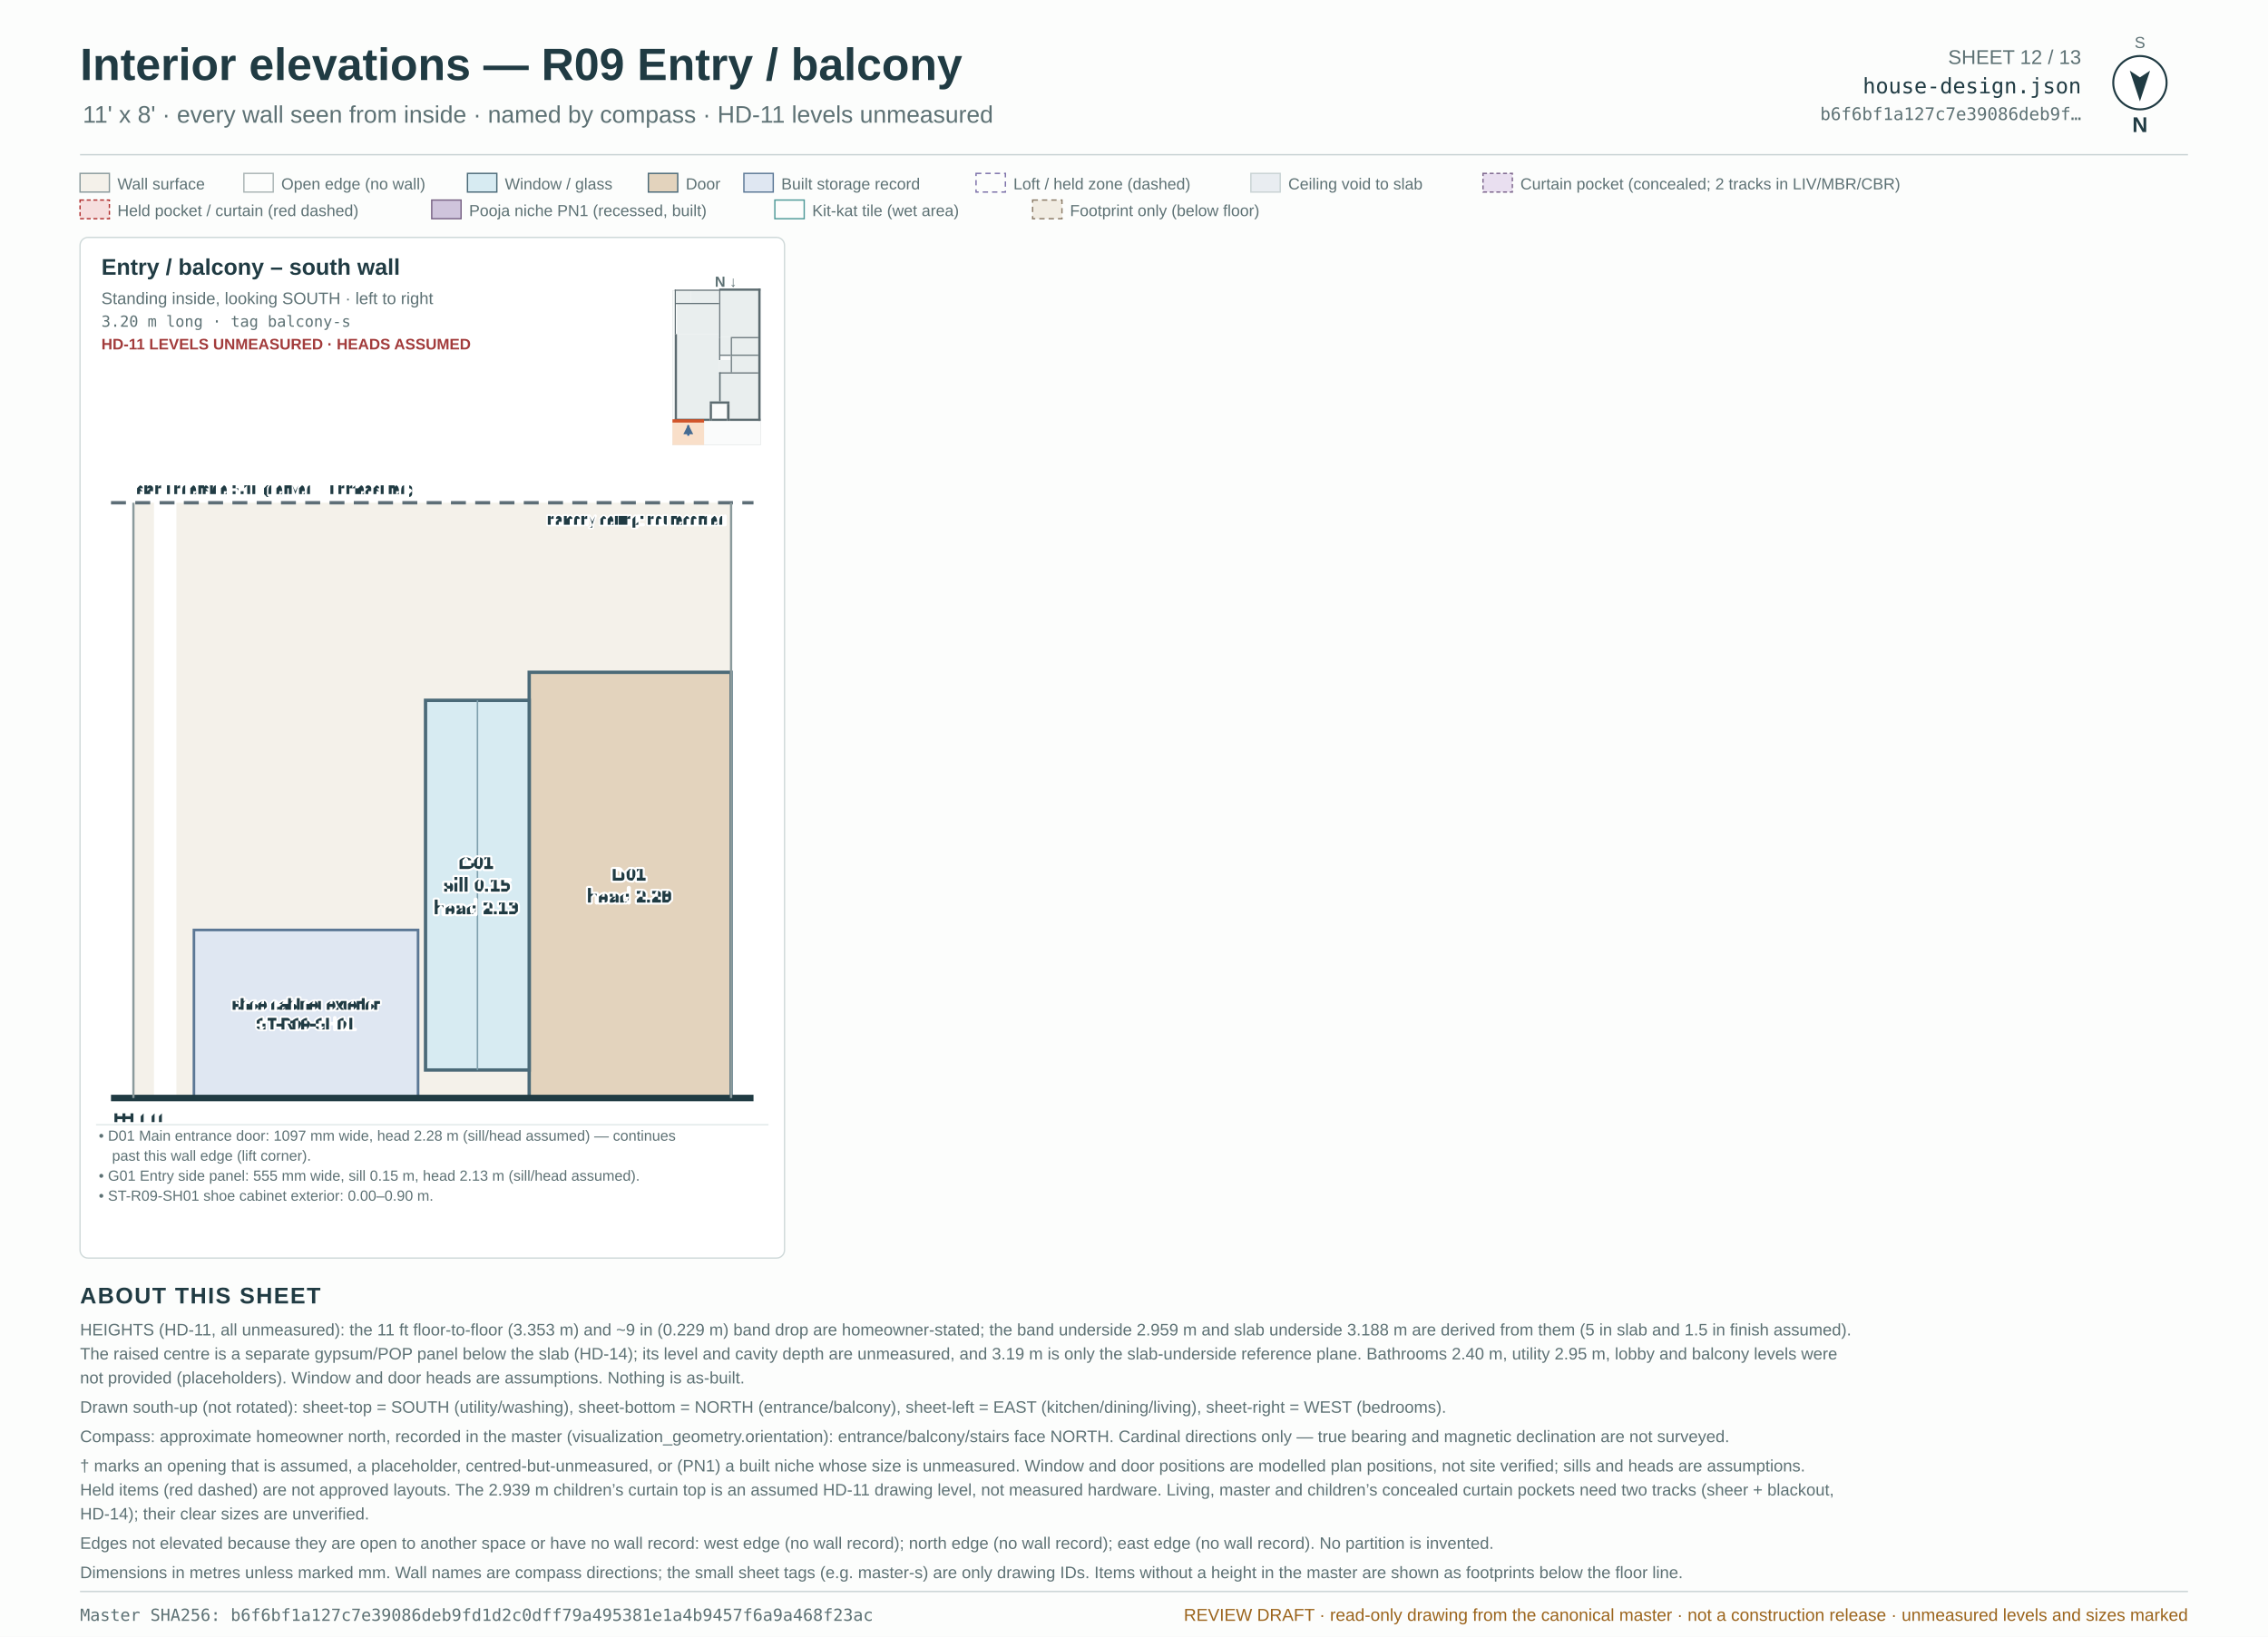
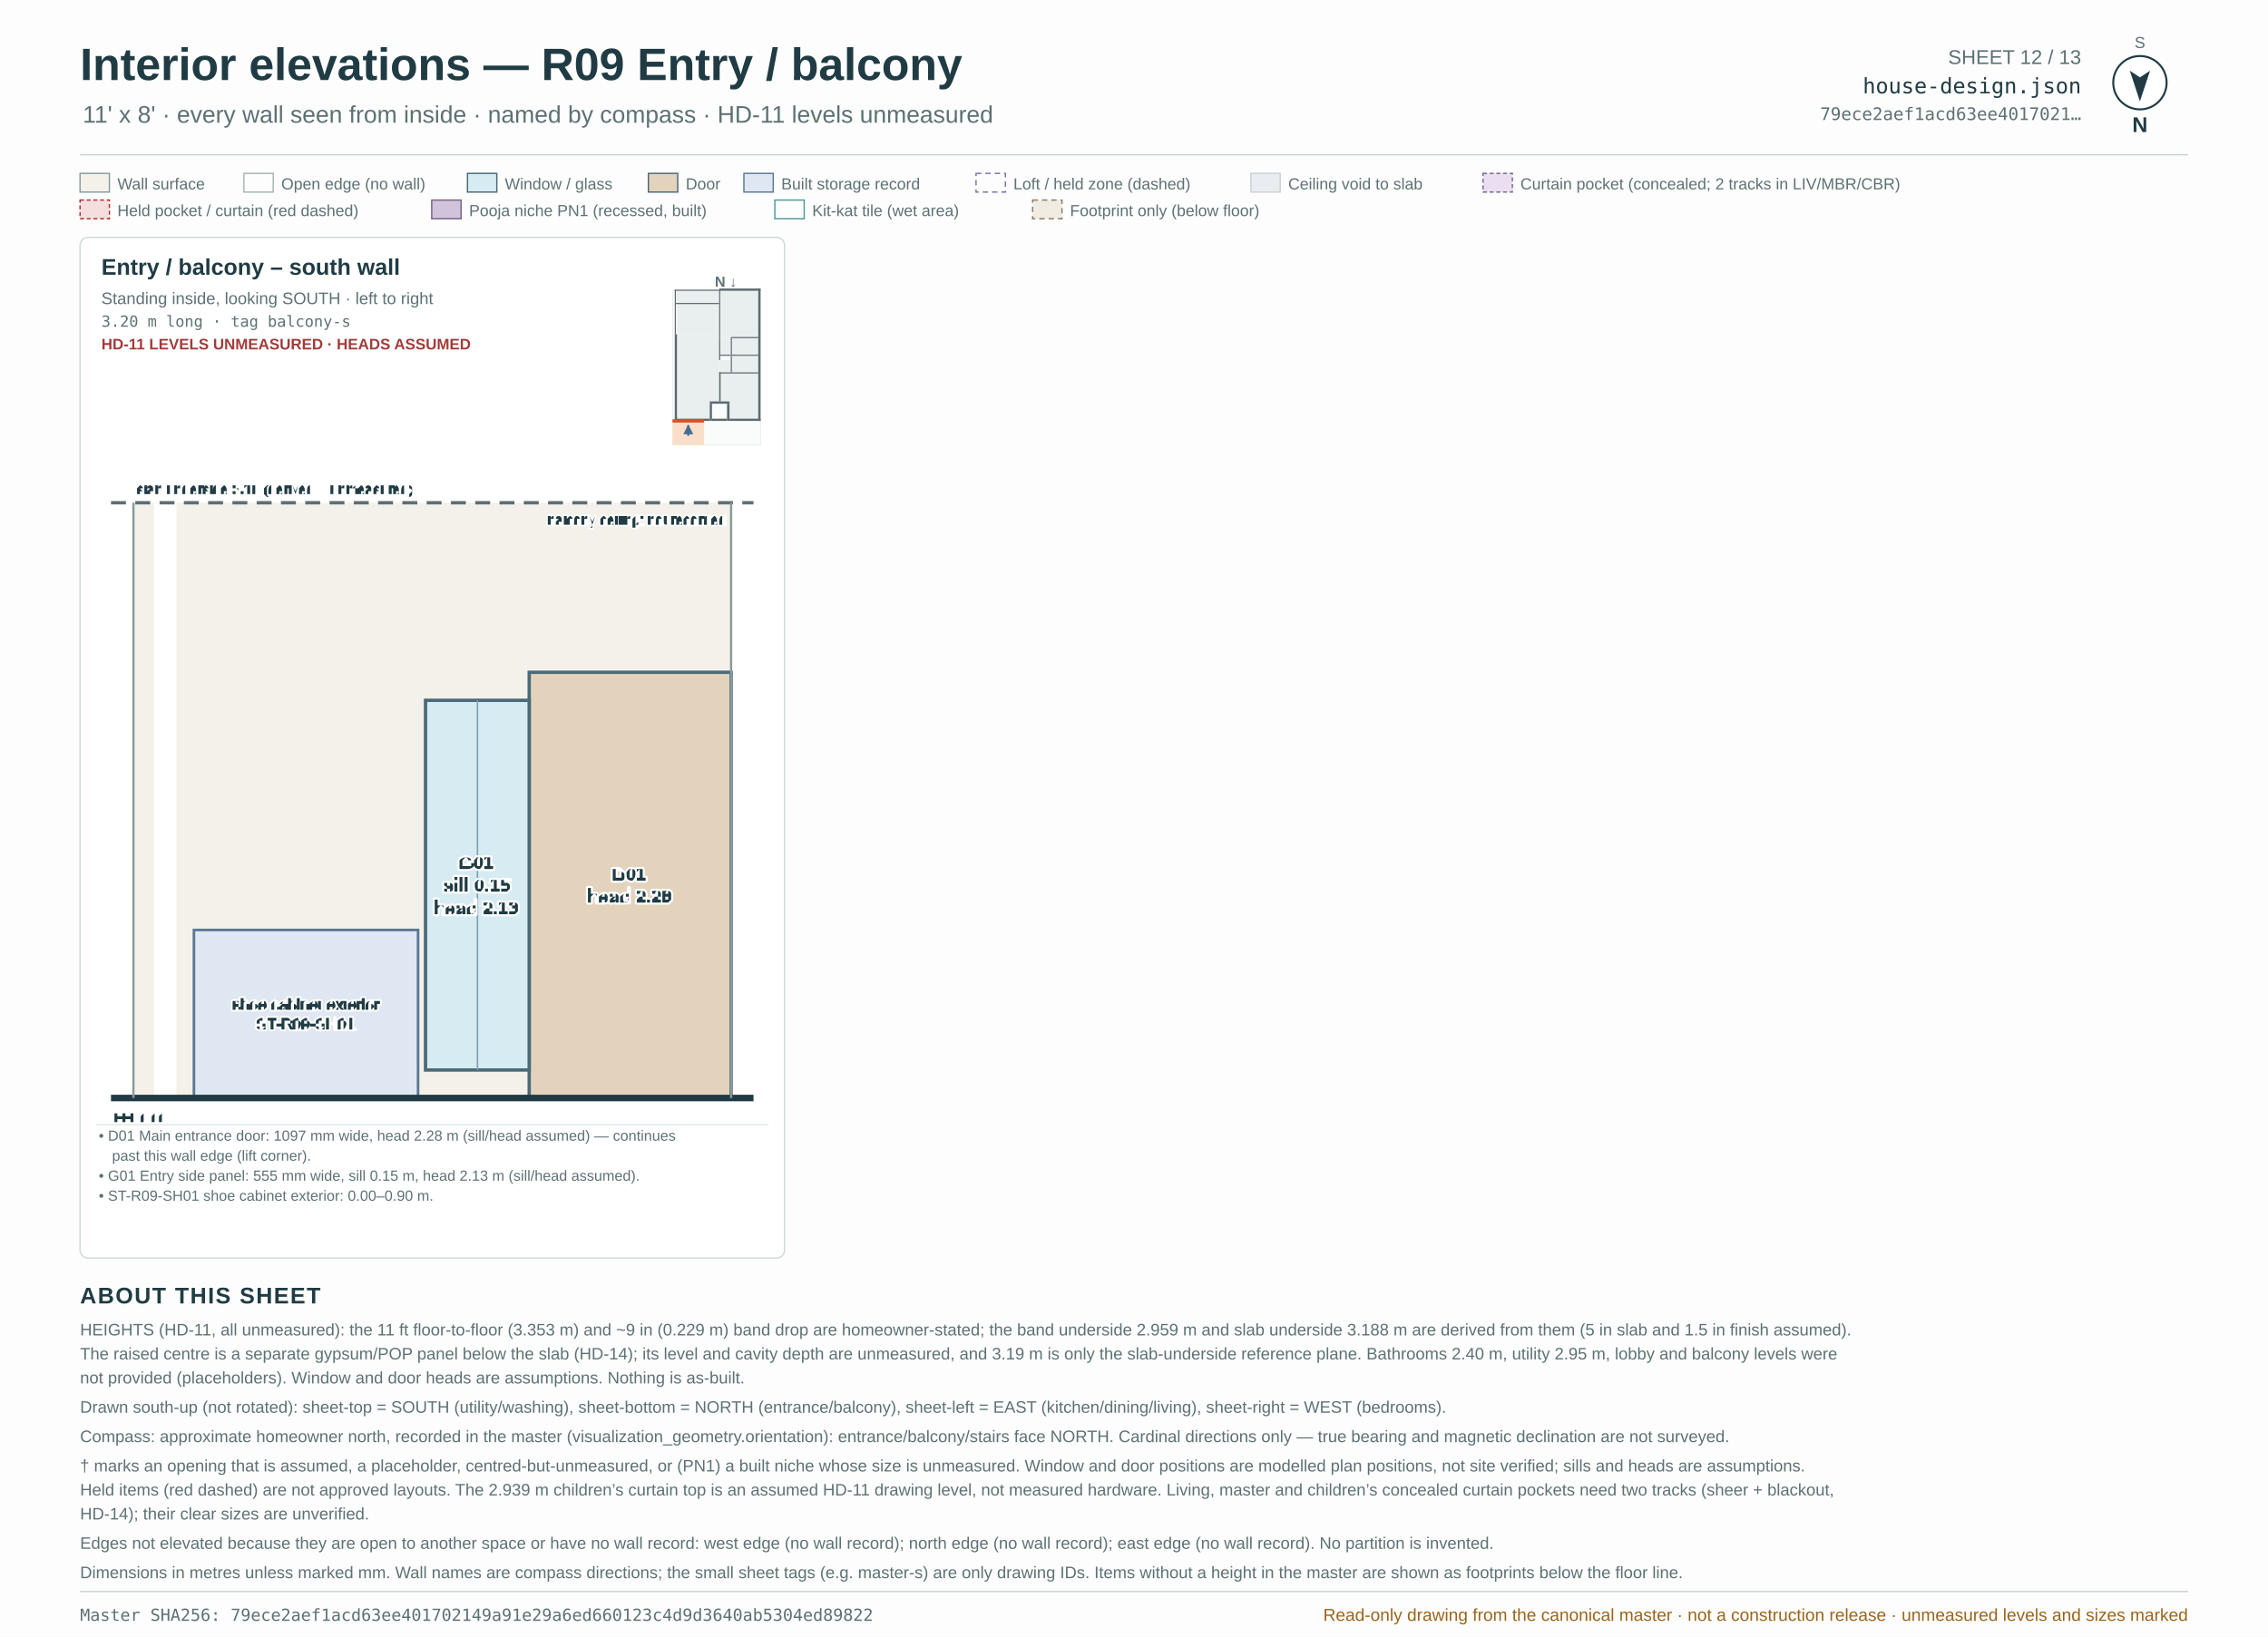
<svg xmlns="http://www.w3.org/2000/svg" width="1700" height="1227.278" viewBox="0 0 1700 1227.278" role="img" aria-labelledby="t d">
  <defs>
    <pattern id="hold" width=".10" height=".10" patternUnits="userSpaceOnUse" patternTransform="rotate(45)">
      <rect width=".10" height=".10" fill="#fbf0d7" />
      <path d="M0 0V.10" stroke="#cf9a43" stroke-width=".02" />
    </pattern>
    <pattern id="zone" width=".09" height=".09" patternUnits="userSpaceOnUse" patternTransform="rotate(-45)">
      <rect width=".09" height=".09" fill="#eaf0f7" />
      <path d="M0 0V.09" stroke="#a9bdd6" stroke-width=".011" />
    </pattern>
    <pattern id="loft" width=".08" height=".08" patternUnits="userSpaceOnUse" patternTransform="rotate(45)">
      <rect width=".08" height=".08" fill="#f2f0f8" />
      <path d="M0 0V.08" stroke="#b9b1d3" stroke-width=".010" />
    </pattern>
    <pattern id="beam" width=".08" height=".08" patternUnits="userSpaceOnUse" patternTransform="rotate(45)">
      <rect width=".08" height=".08" fill="#ecd9bd" />
      <path d="M0 0V.08" stroke="#c49a5c" stroke-width=".012" />
    </pattern>
    <pattern id="feature" width=".06" height=".06" patternUnits="userSpaceOnUse" patternTransform="rotate(90)">
      <rect width=".06" height=".06" fill="#bfe0dc" />
      <path d="M0 0V.06" stroke="#5aa39b" stroke-width=".012" />
    </pattern>
    <pattern id="plain" width=".15" height=".15" patternUnits="userSpaceOnUse">
      <rect width=".15" height=".15" fill="#f3f6f6" />
      <path d="M0 0H.15V.15" fill="none" stroke="#d6dfdf" stroke-width=".006" />
    </pattern>
    <pattern id="nowall" width=".12" height=".12" patternUnits="userSpaceOnUse" patternTransform="rotate(45)">
      <rect width=".12" height=".12" fill="#fafafa" />
      <path d="M0 0V.12" stroke="#d9d9d9" stroke-width=".008" />
    </pattern>
    <marker id="arrow" viewBox="0 0 10 10" refX="9" refY="5" markerWidth="5" markerHeight="5" orient="auto-start-reverse">
      <path d="M0 0L10 5L0 10z" fill="#466c92" />
    </marker>
  </defs>
  <style>text{font-family:"Segoe UI",Arial,sans-serif;fill:#203b43}
.mono{font-family:Consolas,monospace}.muted{fill:#5d7174}.green{fill:#266c5c}.blue{fill:#3d6288}.amber{fill:#9b641c}.red{fill:#a23b3b}
.title{font-size:34px;font-weight:600}.sub{font-size:18px}.sect{font-size:17px;font-weight:650;letter-spacing:1px}
.halo{paint-order:stroke;stroke:#fff;stroke-linejoin:round}</style>
  <rect width="1700" height="1227.278" fill="#fcfdfc" />
  <text x="60.00" y="60.00" font-size="34" class="title" text-anchor="start">Interior elevations — R09 Entry / balcony</text>
  <text x="62.00" y="92.00" font-size="18" class="muted sub" text-anchor="start">11' x 8' · every wall seen from inside · named by compass · HD-11 levels unmeasured</text>
  <text x="1560.00" y="48.00" font-size="15" class="muted" text-anchor="end">SHEET 12 / 13</text>
  <text x="1560.00" y="70.00" font-size="16" class="mono" text-anchor="end">house-design.json</text>
-   <text x="1560.00" y="90.00" font-size="13" class="mono muted" text-anchor="end">b6f6bf1a127c7e39086deb9f…</text>
+   <text x="1560.00" y="90.00" font-size="13" class="mono muted" text-anchor="end">79ece2aef1acd63ee4017021…</text>
  <g id="north-arrow" data-north="sheet-bottom" transform="translate(1604 62)">
    <circle r="20" fill="#fff" stroke="#203b43" stroke-width="1.5" />
    <path d="M0 14L7.6 -9.0L0 -4.0L-7.6 -9.0Z" fill="#203b43" />
    <text y="37" font-size="16" font-weight="700" text-anchor="middle">N</text>
    <text y="-26" font-size="12" class="muted" text-anchor="middle">S</text>
  </g>
  <path d="M60 116H1640" stroke="#c8d2d3" />
  <rect x="60" y="130" width="22" height="14" fill="#f4f1ea" stroke="#8a9a9c" />
  <text x="88.00" y="142.00" font-size="12" class="muted" text-anchor="start">Wall surface</text>
  <rect x="182.8" y="130" width="22" height="14" fill="url(#nowall)" stroke="#a9b4b4" />
  <text x="210.80" y="142.00" font-size="12" class="muted" text-anchor="start">Open edge (no wall)</text>
  <rect x="350.4" y="130" width="22" height="14" fill="#d7ebf2" stroke="#4b6a78" />
  <text x="378.40" y="142.00" font-size="12" class="muted" text-anchor="start">Window / glass</text>
  <rect x="486" y="130" width="22" height="14" fill="#e3d3bd" stroke="#4b6a78" />
  <text x="514.00" y="142.00" font-size="12" class="muted" text-anchor="start">Door</text>
  <rect x="557.6" y="130" width="22" height="14" fill="#dfe7f2" stroke="#5b7795" />
  <text x="585.60" y="142.00" font-size="12" class="muted" text-anchor="start">Built storage record</text>
  <rect x="731.6" y="130" width="22" height="14" fill="url(#loft)" stroke="#7a6fa8" stroke-dasharray="4 3" />
  <text x="759.60" y="142.00" font-size="12" class="muted" text-anchor="start">Loft / held zone (dashed)</text>
  <rect x="937.6" y="130" width="22" height="14" fill="#e9edf1" stroke="#c8d2d3" />
  <text x="965.60" y="142.00" font-size="12" class="muted" text-anchor="start">Ceiling void to slab</text>
  <rect x="1111.6" y="130" width="22" height="14" fill="#e9dff0" stroke="#7c658c" stroke-dasharray="3 2" />
  <text x="1139.60" y="142.00" font-size="12" class="muted" text-anchor="start">Curtain pocket (concealed; 2 tracks in LIV/MBR/CBR)</text>
  <rect x="60" y="150" width="22" height="14" fill="#f6dede" stroke="#b02f2f" stroke-dasharray="3 2" />
  <text x="88.00" y="162.00" font-size="12" class="muted" text-anchor="start">Held pocket / curtain (red dashed)</text>
  <rect x="323.6" y="150" width="22" height="14" fill="#cfc4dc" stroke="#786385" />
  <text x="351.60" y="162.00" font-size="12" class="muted" text-anchor="start">Pooja niche PN1 (recessed, built)</text>
  <rect x="580.8" y="150" width="22" height="14" fill="url(#feature)" stroke="#4f9a98" />
  <text x="608.80" y="162.00" font-size="12" class="muted" text-anchor="start">Kit-kat tile (wet area)</text>
  <rect x="774" y="150" width="22" height="14" fill="#f1ece2" stroke="#8a7a66" stroke-dasharray="4 3" />
  <text x="802.00" y="162.00" font-size="12" class="muted" text-anchor="start">Footprint only (below floor)</text>
  <g data-panel-id="balcony-s" data-room-id="balcony" data-wall-dir="S">
    <rect x="60" y="178" width="528.056" height="765.278" fill="#fff" stroke="#cfd9d9" rx="6" />
    <text x="76.00" y="206.00" font-size="17" class="" text-anchor="start" font-weight="600">Entry / balcony – south wall</text>
    <text x="76.00" y="228.00" font-size="12.5" class="muted" text-anchor="start">Standing inside, looking SOUTH · left to right</text>
    <text x="76.00" y="245.00" font-size="11.5" class="muted mono" text-anchor="start">3.20 m long · tag balcony-s</text>
    <text x="76.00" y="262.00" font-size="11.5" class="red" text-anchor="start" font-weight="700">HD-11 LEVELS UNMEASURED · HEADS ASSUMED</text>
    <g data-keyplan="balcony-s" transform="translate(504.06 218.00) scale(7.4) translate(-0.2277 -0.2246)">
      <rect x="0.228" y="0.225" width="8.919" height="15.628" fill="#fafbfb" stroke="#d5dddd" stroke-width="0.04" />
      <path d="M0.57 0.228L2.094 0.228L2.094 1.461L0.57 1.461Z" fill="#e9eeee" stroke="none" stroke-width="0" />
      <path d="M2.094 0.228L4.955 0.228L4.955 1.461L2.094 1.461Z" fill="#e9eeee" stroke="none" stroke-width="0" />
      <path d="M0.685 1.576L4.955 1.576L4.955 4.623L0.685 4.623Z" fill="#e9eeee" stroke="none" stroke-width="0" />
      <path d="M0.685 4.623L4.955 4.623L4.955 7.706L0.685 7.706Z" fill="#e9eeee" stroke="none" stroke-width="0" />
      <path d="M0.685 7.706L4.955 7.706L4.955 11.445L4.001 11.445L4.001 13.185L0.685 13.185Z" fill="#e9eeee" stroke="none" stroke-width="0" />
      <path d="M5.064 0.225L8.915 0.225L8.915 4.912L5.064 4.912Z" fill="#e9eeee" stroke="none" stroke-width="0" />
      <path d="M5.064 4.912L6.136 4.912L6.136 6.704L5.064 6.704Z" fill="#e9eeee" stroke="none" stroke-width="0" />
      <path d="M4.955 7.245L6.136 7.245L6.136 8.495L4.955 8.495Z" fill="#e9eeee" stroke="none" stroke-width="0" />
      <path d="M5.105 8.612L8.915 8.612L8.915 13.184L6.005 13.184L6.005 11.434L5.105 11.434Z" fill="#e9eeee" stroke="none" stroke-width="0" />
      <path d="M0.228 13.413L3.428 13.413L3.428 15.853L0.228 15.853Z" fill="#f9dfc9" stroke="none" stroke-width="0" />
      <path d="M6.248 5.027L8.915 5.027L8.915 6.703L6.248 6.703Z" fill="#e9eeee" stroke="none" stroke-width="0" />
      <path d="M6.248 6.816L8.915 6.816L8.915 8.492L6.248 8.492Z" fill="#e9eeee" stroke="none" stroke-width="0" />
      <rect x="0.458" y="0.113" width="0.112" height="4.511" fill="#5c6b70" stroke="none" stroke-width="0" />
      <rect x="0.458" y="4.623" width="0.227" height="8.789" fill="#5c6b70" stroke="none" stroke-width="0" />
      <rect x="0.458" y="0.113" width="4.497" height="0.115" fill="#5c6b70" stroke="none" stroke-width="0" />
      <rect x="4.955" y="0" width="4.192" height="0.225" fill="#5c6b70" stroke="none" stroke-width="0" />
      <rect x="8.915" y="0" width="0.231" height="13.413" fill="#5c6b70" stroke="none" stroke-width="0" />
      <rect x="0.57" y="1.461" width="4.385" height="0.115" fill="#5c6b70" stroke="none" stroke-width="0" />
      <rect x="4.955" y="0.113" width="0.109" height="4.914" fill="#5c6b70" stroke="none" stroke-width="0" />
      <rect x="4.949" y="5.027" width="0.115" height="2.218" fill="#5c6b70" stroke="none" stroke-width="0" />
      <rect x="5.064" y="6.704" width="1.072" height="0.113" fill="#5c6b70" stroke="none" stroke-width="0" />
      <rect x="6.136" y="4.912" width="2.78" height="0.115" fill="#5c6b70" stroke="none" stroke-width="0" />
      <rect x="6.136" y="5.027" width="0.113" height="1.676" fill="#5c6b70" stroke="none" stroke-width="0" />
      <rect x="6.136" y="6.703" width="2.78" height="0.113" fill="#5c6b70" stroke="none" stroke-width="0" />
      <rect x="6.136" y="6.816" width="0.113" height="1.676" fill="#5c6b70" stroke="none" stroke-width="0" />
      <rect x="4.955" y="8.492" width="3.961" height="0.12" fill="#5c6b70" stroke="none" stroke-width="0" />
      <rect x="4.955" y="8.492" width="0.151" height="2.942" fill="#5c6b70" stroke="none" stroke-width="0" />
      <rect x="4.001" y="11.434" width="2.004" height="0.238" fill="#5c6b70" stroke="none" stroke-width="0" />
      <rect x="4.001" y="11.673" width="0.227" height="1.74" fill="#5c6b70" stroke="none" stroke-width="0" />
      <rect x="5.753" y="11.673" width="0.253" height="1.74" fill="#5c6b70" stroke="none" stroke-width="0" />
      <rect x="0.458" y="13.185" width="3.543" height="0.228" fill="#5c6b70" stroke="none" stroke-width="0" />
      <rect x="4.229" y="13.185" width="1.524" height="0.228" fill="#5c6b70" stroke="none" stroke-width="0" />
      <rect x="6.005" y="13.184" width="3.141" height="0.228" fill="#5c6b70" stroke="none" stroke-width="0" />
      <path d="M0.228 13.413L3.428 13.413" fill="none" stroke="#d2552a" stroke-width="0.34" stroke-linecap="butt" />
      <path d="M1.828 14.913L1.828 13.863" fill="none" stroke="#1d5fa8" stroke-width="0.2" marker-end="url(#arrow)" />
    </g>
    <text x="544.06" y="215.00" font-size="11" class="muted" text-anchor="middle" font-weight="700">N ↓</text>
    <g transform="translate(100 823.278) scale(140)">
      <rect x="0.23" y="-3.188" width="2.97" height="3.188" fill="#f4f1ea" stroke="none" stroke-width="0" />
      <rect x="0" y="-3.188" width="0.11" height="3.188" fill="#f4f1ea" stroke="none" stroke-width="0" />
      <g data-opening-id="entrance" data-opening-code="D01" data-panel-id="balcony-s">
        <rect x="2.119" y="-2.28" width="1.081" height="2.28" fill="#e3d3bd" stroke="#4b6a78" stroke-width="0.018" />
        <text x="2.66" y="-1.166" font-size="0.1" fill="#203b43" text-anchor="middle" class="halo" stroke-width="0.022" font-weight="600">D01</text>
        <text x="2.66" y="-1.046" font-size="0.1" fill="#203b43" text-anchor="middle" class="halo" stroke-width="0.022" font-weight="600">head 2.28</text>
      </g>
      <g data-opening-id="entry-glass-left" data-opening-code="G01" data-panel-id="balcony-s">
        <rect x="1.564" y="-2.13" width="0.555" height="1.98" fill="#d7ebf2" stroke="#4b6a78" stroke-width="0.018" />
        <path d="M1.842 -2.13L1.842 -0.15" fill="none" stroke="#7fa0ad" stroke-width="0.008" />
        <text x="1.842" y="-1.226" font-size="0.1" fill="#203b43" text-anchor="middle" class="halo" stroke-width="0.022" font-weight="600">G01</text>
        <text x="1.842" y="-1.106" font-size="0.1" fill="#203b43" text-anchor="middle" class="halo" stroke-width="0.022" font-weight="600">sill 0.15</text>
        <text x="1.842" y="-0.986" font-size="0.1" fill="#203b43" text-anchor="middle" class="halo" stroke-width="0.022" font-weight="600">head 2.13</text>
      </g>
      <g data-curtain-for="entry-glass-left">
</g>
      <g data-storage-id="ST-R09-SH01" data-storage-kind="shoe_cabinet_exterior" data-panel-id="balcony-s">
        <rect x="0.324" y="-0.9" width="1.2" height="0.9" fill="#dfe7f2" stroke="#5b7795" stroke-width="0.014" />
        <text x="0.924" y="-0.472" font-size="0.085" fill="#203b43" text-anchor="middle" class="halo" stroke-width="0.019">shoe cabinet exterior</text>
        <text x="0.924" y="-0.37" font-size="0.085" fill="#203b43" text-anchor="middle" class="halo" stroke-width="0.019">ST-R09-SH01</text>
      </g>
      <path d="M-0.12 0L3.32 0" fill="none" stroke="#203b43" stroke-width="0.035" />
      <text x="-0.1" y="0.13" font-size="0.07" fill="#5d7174" text-anchor="start" class="halo" stroke-width="0.015">FFL 0.00</text>
      <path d="M-0.12 -3.188L3.32 -3.188" fill="none" stroke="#5d6e77" stroke-width="0.018" stroke-dasharray=".08 .05" />
      <text x="0.02" y="-3.238" font-size="0.075" fill="#5d6e77" text-anchor="start" class="halo" stroke-width="0.017">slab underside 3.19 (derived – unmeasured)</text>
      <text x="3.18" y="-3.068" font-size="0.075" fill="#203b43" text-anchor="end" class="halo" stroke-width="0.017">balcony ceiling: not recorded</text>
      <path d="M0 0L0 -3.188" fill="none" stroke="#8a9a9c" stroke-width="0.012" />
      <path d="M3.2 0L3.2 -3.188" fill="none" stroke="#8a9a9c" stroke-width="0.012" />
    </g>
    <path d="M72 843.278H576.056" stroke="#e1e8e8" />
    <text x="74.00" y="855.28" font-size="11" class="muted" text-anchor="start">• D01 Main entrance door: 1097 mm wide, head 2.28 m (sill/head assumed) — continues</text>
    <text x="84.00" y="870.28" font-size="11" class="muted" text-anchor="start">past this wall edge (lift corner).</text>
    <text x="74.00" y="885.28" font-size="11" class="muted" text-anchor="start">• G01 Entry side panel: 555 mm wide, sill 0.15 m, head 2.13 m (sill/head assumed).</text>
    <text x="74.00" y="900.28" font-size="11" class="muted" text-anchor="start">• ST-R09-SH01 shoe cabinet exterior: 0.00–0.90 m.</text>
  </g>
  <text x="60.00" y="977.28" font-size="15" class="sect" text-anchor="start">ABOUT THIS SHEET</text>
  <text x="60.00" y="1001.28" font-size="12.5" class="muted" text-anchor="start">HEIGHTS (HD-11, all unmeasured): the 11 ft floor-to-floor (3.353 m) and ~9 in (0.229 m) band drop are homeowner-stated; the band underside 2.959 m and slab underside 3.188 m are derived from them (5 in slab and 1.5 in finish assumed).</text>
  <text x="60.00" y="1019.28" font-size="12.5" class="muted" text-anchor="start">The raised centre is a separate gypsum/POP panel below the slab (HD-14); its level and cavity depth are unmeasured, and 3.19 m is only the slab-underside reference plane. Bathrooms 2.40 m, utility 2.95 m, lobby and balcony levels were</text>
  <text x="60.00" y="1037.28" font-size="12.5" class="muted" text-anchor="start">not provided (placeholders). Window and door heads are assumptions. Nothing is as-built.</text>
  <text x="60.00" y="1059.28" font-size="12.5" class="muted" text-anchor="start">Drawn south-up (not rotated): sheet-top = SOUTH (utility/washing), sheet-bottom = NORTH (entrance/balcony), sheet-left = EAST (kitchen/dining/living), sheet-right = WEST (bedrooms).</text>
  <text x="60.00" y="1081.28" font-size="12.5" class="muted" text-anchor="start">Compass: approximate homeowner north, recorded in the master (visualization_geometry.orientation): entrance/balcony/stairs face NORTH. Cardinal directions only — true bearing and magnetic declination are not surveyed.</text>
  <text x="60.00" y="1103.28" font-size="12.5" class="muted" text-anchor="start">† marks an opening that is assumed, a placeholder, centred-but-unmeasured, or (PN1) a built niche whose size is unmeasured. Window and door positions are modelled plan positions, not site verified; sills and heads are assumptions.</text>
  <text x="60.00" y="1121.28" font-size="12.5" class="muted" text-anchor="start">Held items (red dashed) are not approved layouts. The 2.939 m children’s curtain top is an assumed HD-11 drawing level, not measured hardware. Living, master and children’s concealed curtain pockets need two tracks (sheer + blackout,</text>
  <text x="60.00" y="1139.28" font-size="12.5" class="muted" text-anchor="start">HD-14); their clear sizes are unverified.</text>
  <text x="60.00" y="1161.28" font-size="12.5" class="muted" text-anchor="start">Edges not elevated because they are open to another space or have no wall record: west edge (no wall record); north edge (no wall record); east edge (no wall record). No partition is invented.</text>
  <text x="60.00" y="1183.28" font-size="12.5" class="muted" text-anchor="start">Dimensions in metres unless marked mm. Wall names are compass directions; the small sheet tags (e.g. master-s) are only drawing IDs. Items without a height in the master are shown as footprints below the floor line.</text>
  <path d="M60 1193.278H1640" stroke="#c8d2d3" />
-   <text x="60.00" y="1215.28" font-size="12.5" class="mono muted" text-anchor="start">Master SHA256: b6f6bf1a127c7e39086deb9fd1d2c0dff79a495381e1a4b9457f6a9a468f23ac</text>
-   <text x="1640.00" y="1215.28" font-size="13" class="amber" text-anchor="end">REVIEW DRAFT · read-only drawing from the canonical master · not a construction release · unmeasured levels and sizes marked</text>
+   <text x="60.00" y="1215.28" font-size="12.5" class="mono muted" text-anchor="start">Master SHA256: 79ece2aef1acd63ee401702149a91e29a6ed660123c4d9d3640ab5304ed89822</text>
+   <text x="1640.00" y="1215.28" font-size="13" class="amber" text-anchor="end">Read-only drawing from the canonical master · not a construction release · unmeasured levels and sizes marked</text>
</svg>
